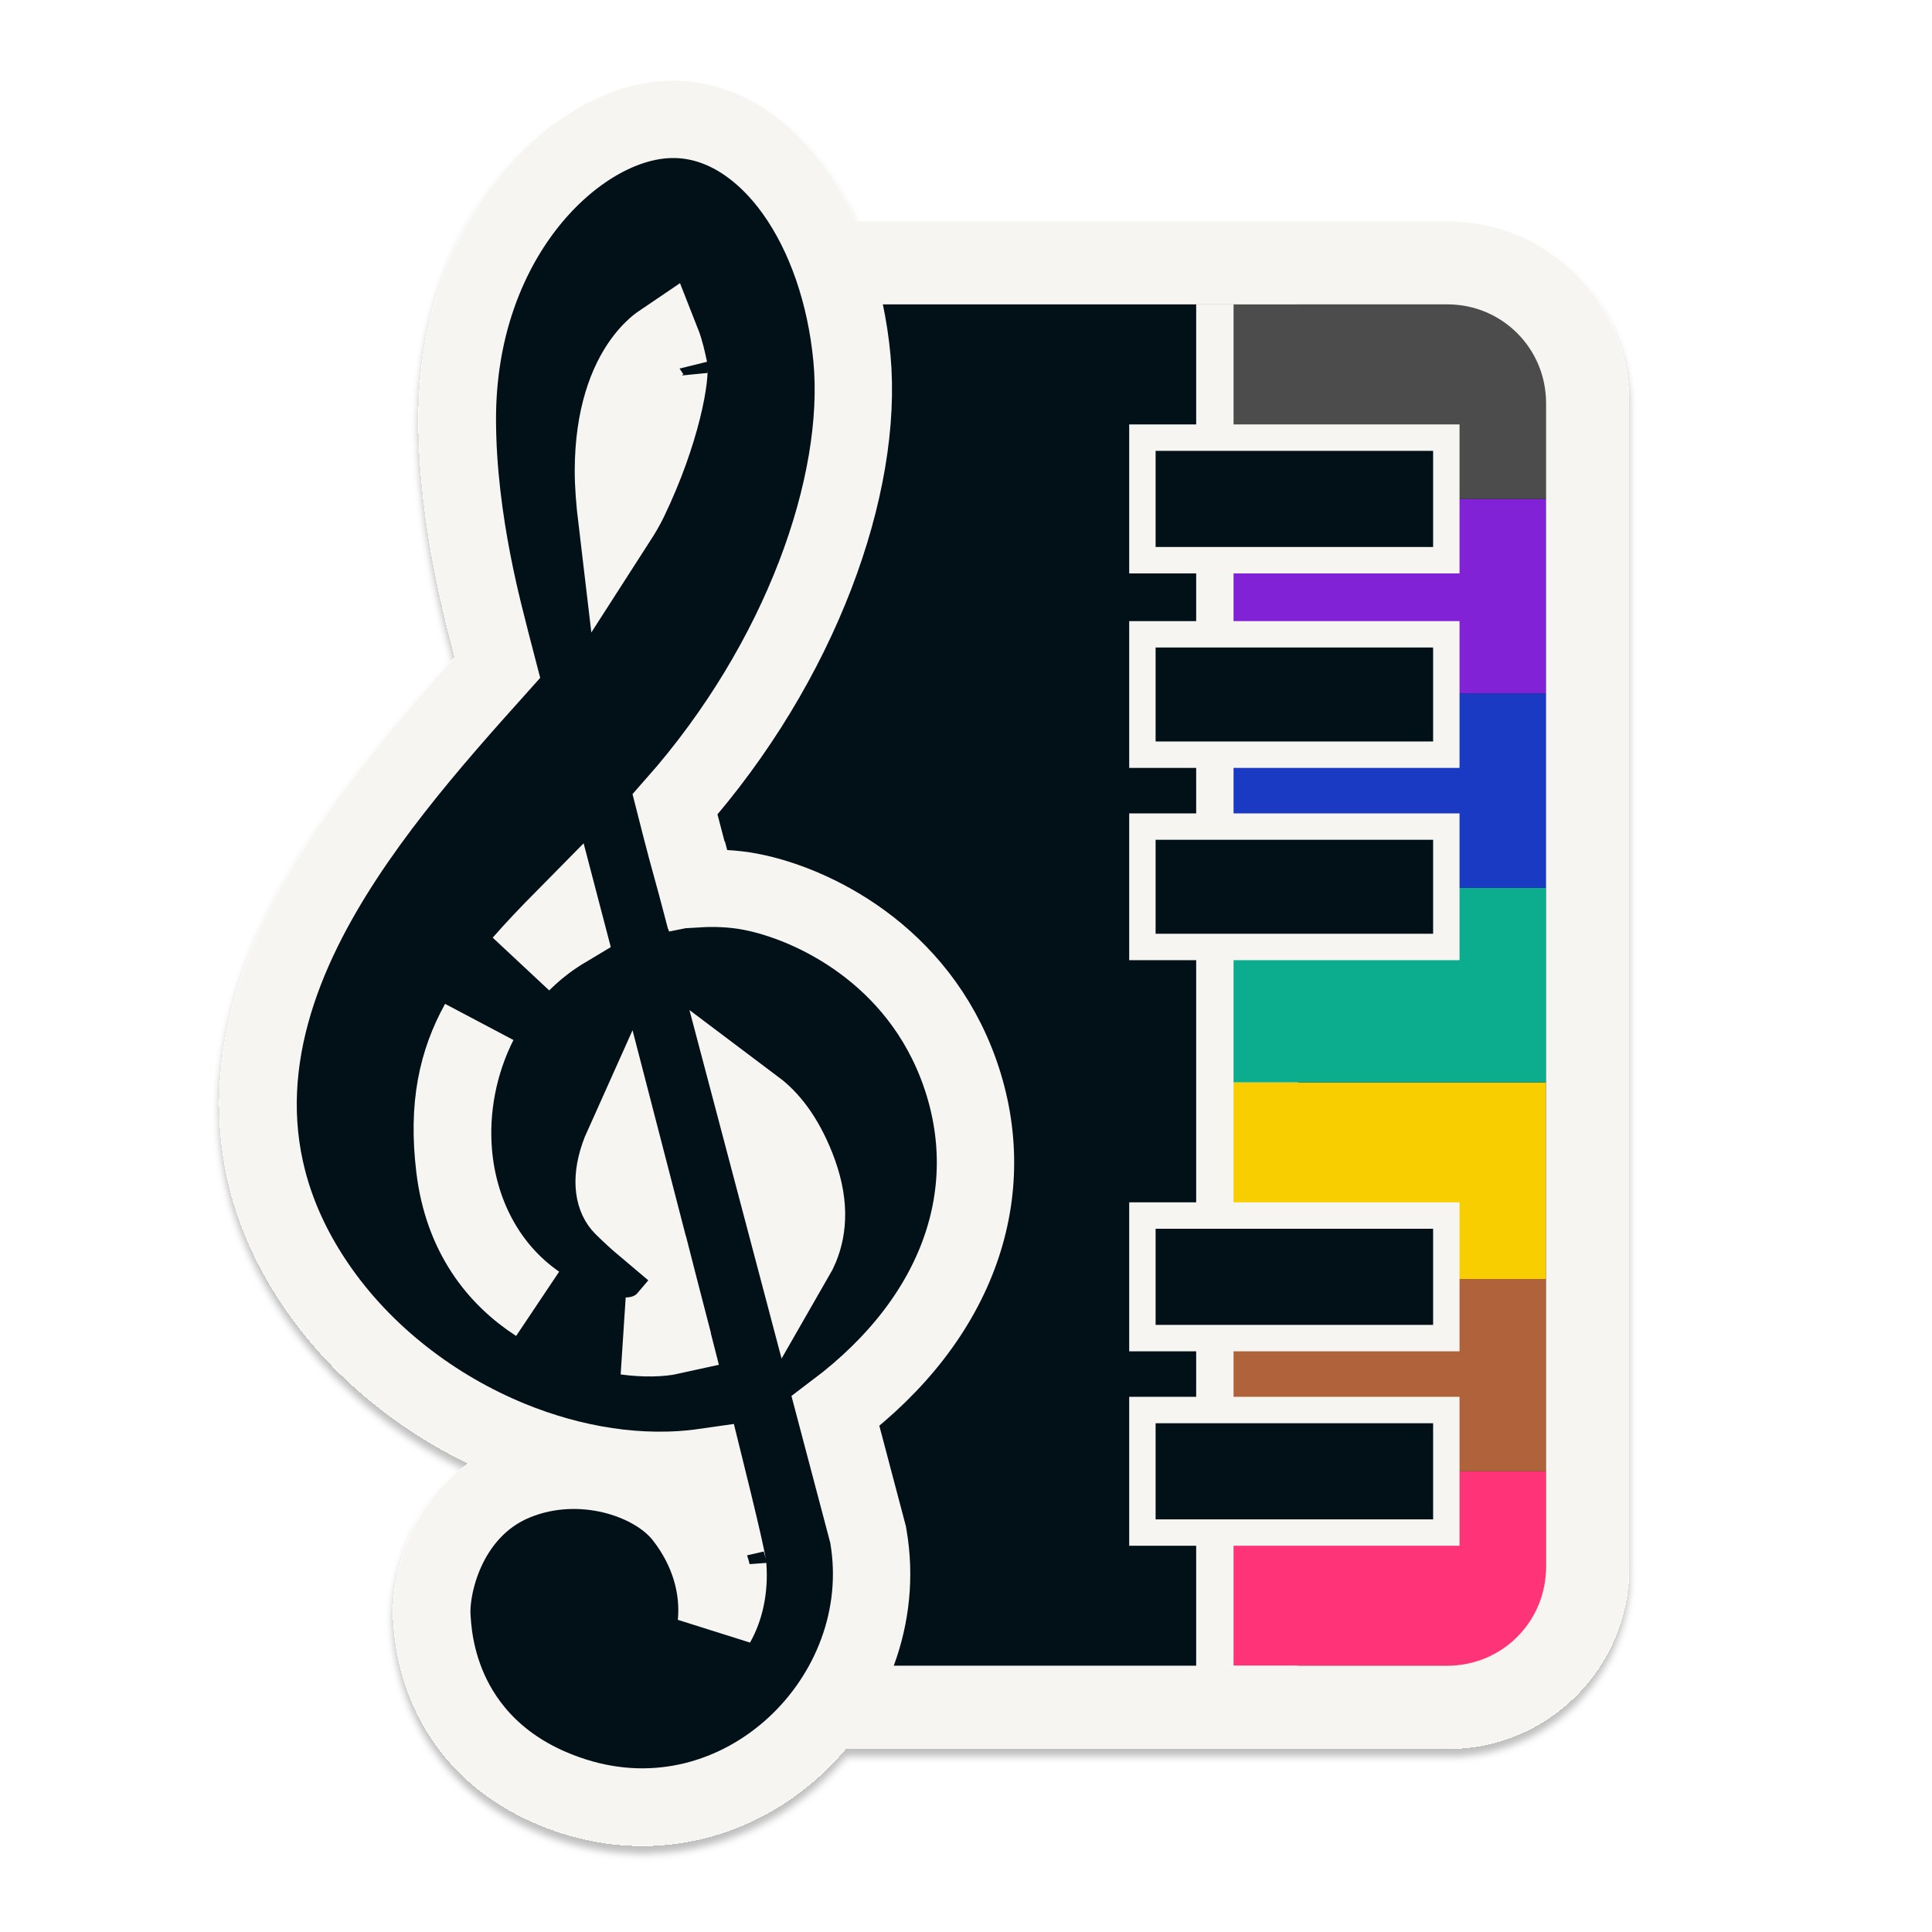
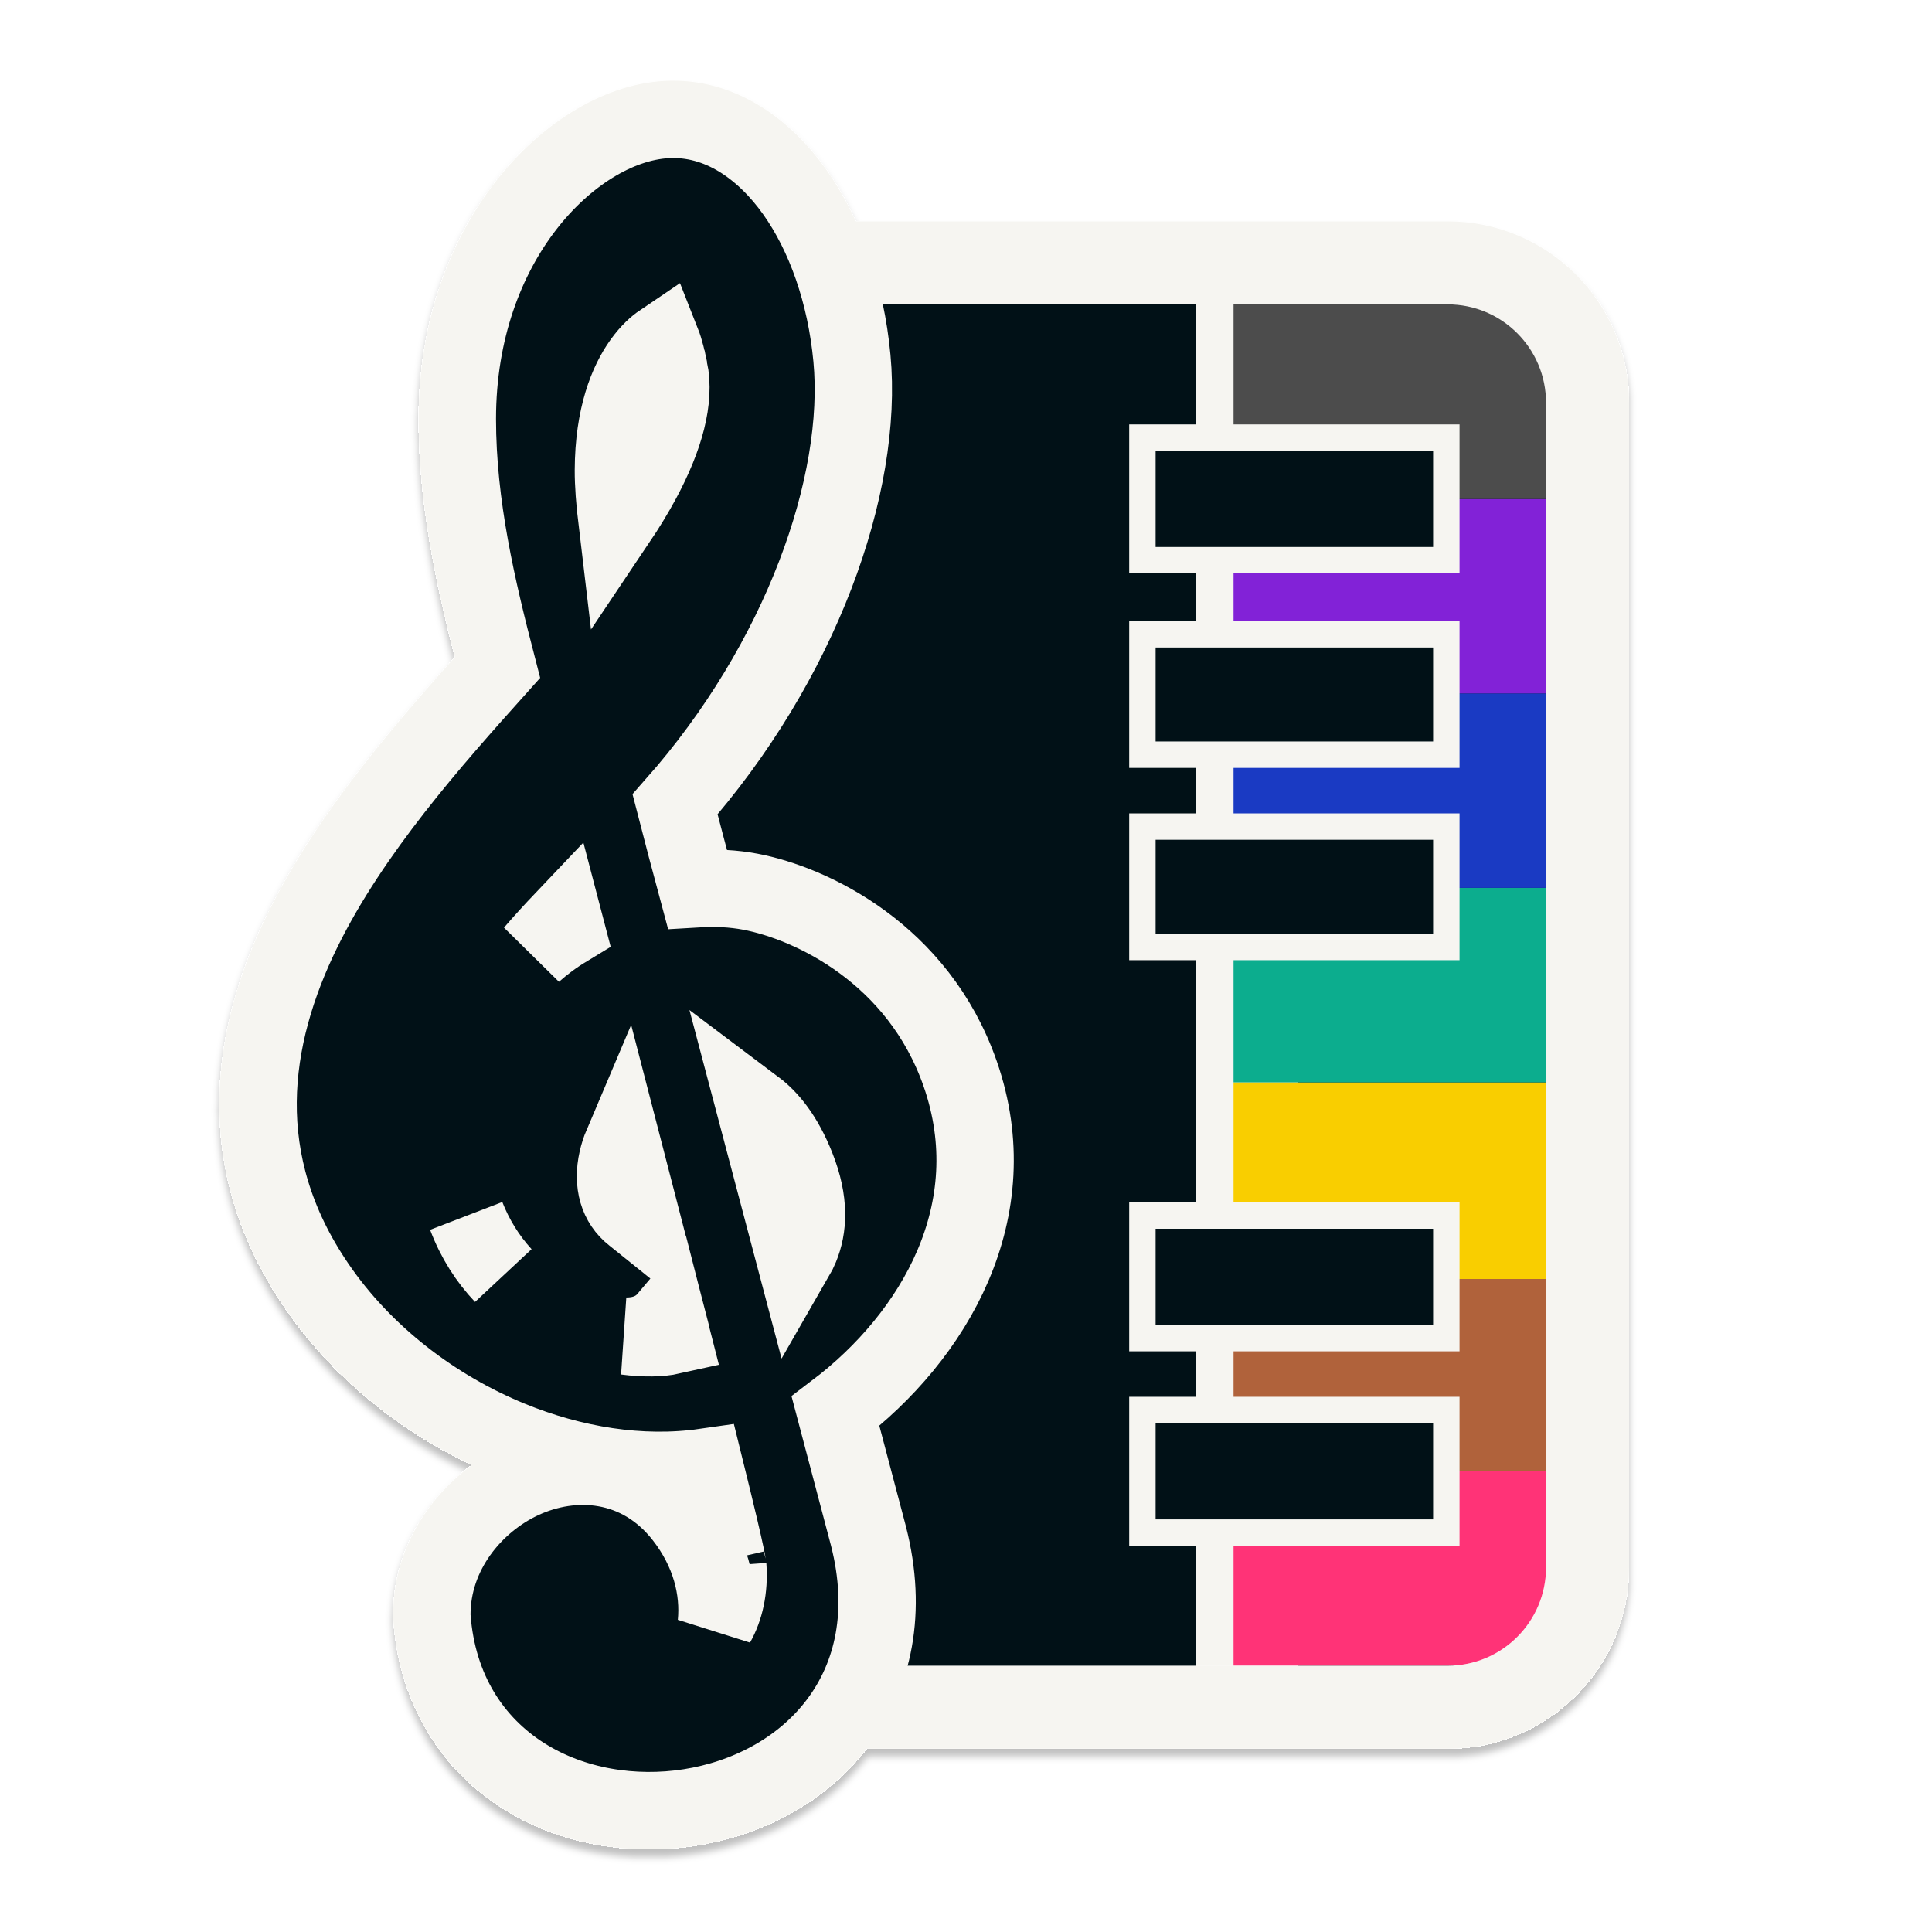
<svg xmlns="http://www.w3.org/2000/svg" width="1024" height="1024" viewBox="0 0 1024 1024" fill="none">
  <g filter="url(#filter0_d_306_284)">
    <rect x="271.626" y="904.855" width="765.525" height="569.798" rx="74.117" transform="rotate(-90 271.626 904.855)" stroke="#F6F5F1" stroke-width="44" />
    <mask id="mask0_306_284" style="mask-type:alpha" maskUnits="userSpaceOnUse" x="293" y="161" width="527" height="722">
      <rect x="293.626" y="882.855" width="721.525" height="525.798" rx="52.117" transform="rotate(-90 293.626 882.855)" fill="black" />
    </mask>
    <g mask="url(#mask0_306_284)">
      <rect x="180.128" y="-1.968" width="815.335" height="1027.28" fill="#011117" />
      <rect x="634" y="161.231" width="54" height="722" fill="#F6F5F1" />
      <rect x="653.81" y="882.891" width="103.075" height="165.615" transform="rotate(-90 653.81 882.891)" fill="#FF3377" />
      <rect x="653.81" y="779.815" width="101.917" height="165.615" transform="rotate(-90 653.81 779.815)" fill="#B0623B" />
      <rect x="653.81" y="677.898" width="104.233" height="165.615" transform="rotate(-90 653.81 677.898)" fill="#F9CE00" />
      <rect x="653.81" y="573.666" width="103.075" height="165.615" transform="rotate(-90 653.81 573.666)" fill="#0CAD8E" />
      <rect x="653.81" y="470.591" width="103.075" height="165.615" transform="rotate(-90 653.81 470.591)" fill="#1A3AC3" />
      <rect x="653.81" y="367.516" width="103.075" height="165.615" transform="rotate(-90 653.81 367.516)" fill="#8222D7" />
      <rect x="653.81" y="264.441" width="103.075" height="165.615" transform="rotate(-90 653.81 264.441)" fill="#4C4C4C" />
      <rect x="605.496" y="812.295" width="64.958" height="161.085" transform="rotate(-90 605.496 812.295)" fill="#011117" stroke="#F6F5F1" stroke-width="14" />
      <rect x="605.496" y="709.22" width="64.958" height="161.085" transform="rotate(-90 605.496 709.22)" fill="#011117" stroke="#F6F5F1" stroke-width="14" />
      <rect x="605.496" y="501.912" width="63.8" height="161.085" transform="rotate(-90 605.496 501.912)" fill="#011117" stroke="#F6F5F1" stroke-width="14" />
      <rect x="605.496" y="399.996" width="63.8" height="161.085" transform="rotate(-90 605.496 399.996)" fill="#011117" stroke="#F6F5F1" stroke-width="14" />
      <rect x="605.496" y="296.92" width="64.958" height="161.085" transform="rotate(-90 605.496 296.92)" fill="#011117" stroke="#F6F5F1" stroke-width="14" />
    </g>
-     <path d="M353.223 63.364C381.515 61.748 405.127 79.135 421.13 101.614C437.397 124.464 448.31 155.562 451.536 189.773C457.867 256.913 424.428 350.937 357.776 426.349C361.952 442.852 365.928 457.793 369.274 469.889L369.33 469.879L369.638 471.05C379.159 470.483 388.681 470.909 397.717 472.626C429.801 478.722 486.633 505.27 508.889 569.034C530.544 631.074 509.158 697.964 442.821 747.955L459.861 812.434L460.088 813.294L460.241 814.172C475.009 899.416 392.693 980.195 304.326 952.049C269.004 940.798 249.635 919.599 239.532 899.066C229.776 879.239 229.234 861.039 228.955 857.272C228.317 848.679 230.464 835.091 236.324 822.098C242.394 808.638 253.631 793.273 273.1 785.298C290.868 778.02 309.204 778.035 324.45 781.692C339.104 785.208 353.598 792.781 362.222 803.847C376.383 822.016 381.48 842.274 379.665 860.563C384.115 852.653 386.65 842.284 385.731 829.891C385.759 830.268 385.603 828.965 384.67 824.557C383.861 820.734 382.688 815.563 381.178 809.153C379.155 800.563 376.567 789.927 373.527 777.649C339.635 782.505 303.431 776.531 270.294 762.938C230.139 746.467 192.78 718.142 167.603 681.153C123.059 615.709 132.329 550.009 160.61 492.62C186.426 440.234 229.227 392.25 263.696 353.796C261.731 346.27 260.478 341.43 260.177 340.148C257.695 329.578 242.402 277.046 242.402 222.046C242.402 174.968 257.483 136.525 278.535 109.25C299.026 82.702 326.838 64.872 353.223 63.364ZM353.543 698.597C350.186 702.545 345.627 705.544 340.116 707.062C337.287 707.84 334.457 708.16 331.7 708.17C341.655 709.511 350.205 709.239 355.94 707.96C355.151 704.871 354.351 701.75 353.543 698.597ZM253.844 541.979C242.433 562.637 237.013 585.984 241.038 619.091C245.333 654.427 263.284 677.014 284.699 690.872C257.437 672.015 242.904 641.86 240.323 610.815C238.408 587.787 242.939 563.55 253.844 541.979ZM421.349 666.713C422.397 664.896 423.319 663.038 424.103 661.136C428.317 650.903 429.513 637.262 422.042 618.464C415.615 602.295 407.764 592.813 400.344 587.235L421.349 666.713ZM330.068 607.618C329.307 609.308 328.614 611.055 328.005 612.851C323.36 626.557 325.822 635.383 330.103 639.583C334.64 644.034 338.18 647.217 340.922 649.533C337.369 635.777 333.734 621.743 330.068 607.618ZM298.614 487.012C290.504 495.229 283.164 502.916 276.607 510.445C281.78 505.277 287.496 500.514 293.754 496.254C295.777 494.877 297.86 493.553 299.993 492.282C299.531 490.518 299.072 488.761 298.614 487.012ZM350.735 181.373C348.029 183.202 344.285 186.406 340.308 191.936C332.782 202.399 325.217 220.471 325.117 249.273C325.091 256.537 325.769 265.662 327.026 276.195C329.683 272.066 331.82 268.364 333.372 265.149C342.032 247.202 347.767 230.266 351.079 216.979C352.737 210.326 353.733 204.805 354.213 200.698C354.665 196.835 354.52 195.362 354.573 195.532L354.568 195.507L354.567 195.503C353.633 191.04 352.463 185.747 350.735 181.373Z" fill="#011117" stroke="#F6F5F1" stroke-width="41" />
+     <path d="M353.223 63.364C381.515 61.748 405.127 79.135 421.13 101.614C437.397 124.464 448.31 155.562 451.536 189.773C457.866 256.909 424.432 350.927 357.788 426.336C361.593 441.231 365.581 456.042 369.601 471.052C379.135 470.481 388.669 470.907 397.717 472.626C429.801 478.722 486.633 505.27 508.889 569.034C534.233 641.643 495.328 708.208 442.83 747.989L459.843 812.365L460.339 814.263C470.479 854.003 463.121 888.015 443.811 913.438C424.652 938.661 395.367 953.302 365.613 957.985C335.874 962.666 303.63 957.741 277.553 941.246C250.841 924.349 231.826 895.996 228.955 857.271L228.898 856.515V855.756C228.898 823.094 251.034 796.348 276.815 784.396C303.561 771.998 338.735 773.71 362.222 803.847C376.383 822.016 381.48 842.274 379.665 860.563C384.115 852.653 386.65 842.284 385.731 829.891C385.759 830.268 385.603 828.965 384.67 824.557C383.861 820.734 382.689 815.562 381.179 809.153C379.156 800.563 376.567 789.927 373.527 777.649C339.636 782.505 303.431 776.531 270.294 762.938C230.139 746.467 192.78 718.142 167.603 681.153C123.059 615.709 132.329 550.009 160.61 492.62C186.427 440.232 229.23 392.247 263.7 353.792C252.903 312.203 242.402 268.031 242.402 222.046C242.402 174.968 257.483 136.525 278.535 109.25C299.026 82.702 326.838 64.872 353.223 63.364ZM353.622 698.903C347.492 706.179 339.267 708.219 331.888 708.196C341.763 709.508 350.241 709.231 355.94 707.96C355.176 704.971 354.402 701.952 353.622 698.903ZM247.162 644.622C251.87 657.165 258.648 667.499 266.659 675.955C258.123 666.67 251.658 656.02 247.162 644.622ZM421.349 666.713C422.397 664.896 423.319 663.038 424.103 661.136C428.317 650.903 429.513 637.262 422.042 618.464C415.615 602.295 407.764 592.813 400.344 587.235L421.349 666.713ZM329.834 606.72C328.739 609.298 327.865 611.981 327.249 614.722C324.395 627.411 327.61 637.753 335.613 644.028C337.053 645.158 338.737 646.478 340.5 647.897C337.006 634.373 333.434 620.588 329.834 606.72ZM298.709 487.377C293.069 493.314 287.699 499.178 282.661 505.033C287.971 500.323 293.748 496.029 299.983 492.244C299.557 490.615 299.132 488.993 298.709 487.377ZM350.735 181.373C348.029 183.202 344.285 186.406 340.308 191.936C332.782 202.399 325.217 220.471 325.117 249.273C325.091 256.562 325.774 265.723 327.039 276.302C331.796 269.217 336.325 261.868 340.333 254.402C352.523 231.699 357.929 211.545 354.651 195.902L354.65 195.9L354.568 195.507L354.567 195.503C353.633 191.04 352.463 185.747 350.735 181.373Z" fill="#011117" stroke="#F6F5F1" stroke-width="41" />
  </g>
  <defs>
    <filter id="filter0_d_306_284" x="-4" y="0" width="1032" height="1032" filterUnits="userSpaceOnUse" color-interpolation-filters="sRGB">
      <feFlood flood-opacity="0" result="BackgroundImageFix" />
      <feColorMatrix in="SourceAlpha" type="matrix" values="0 0 0 0 0 0 0 0 0 0 0 0 0 0 0 0 0 0 127 0" result="hardAlpha" />
      <feOffset dy="4" />
      <feGaussianBlur stdDeviation="2" />
      <feComposite in2="hardAlpha" operator="out" />
      <feColorMatrix type="matrix" values="0 0 0 0 0 0 0 0 0 0 0 0 0 0 0 0 0 0 0.25 0" />
      <feBlend mode="normal" in2="BackgroundImageFix" result="effect1_dropShadow_306_284" />
      <feBlend mode="normal" in="SourceGraphic" in2="effect1_dropShadow_306_284" result="shape" />
    </filter>
  </defs>
</svg>
